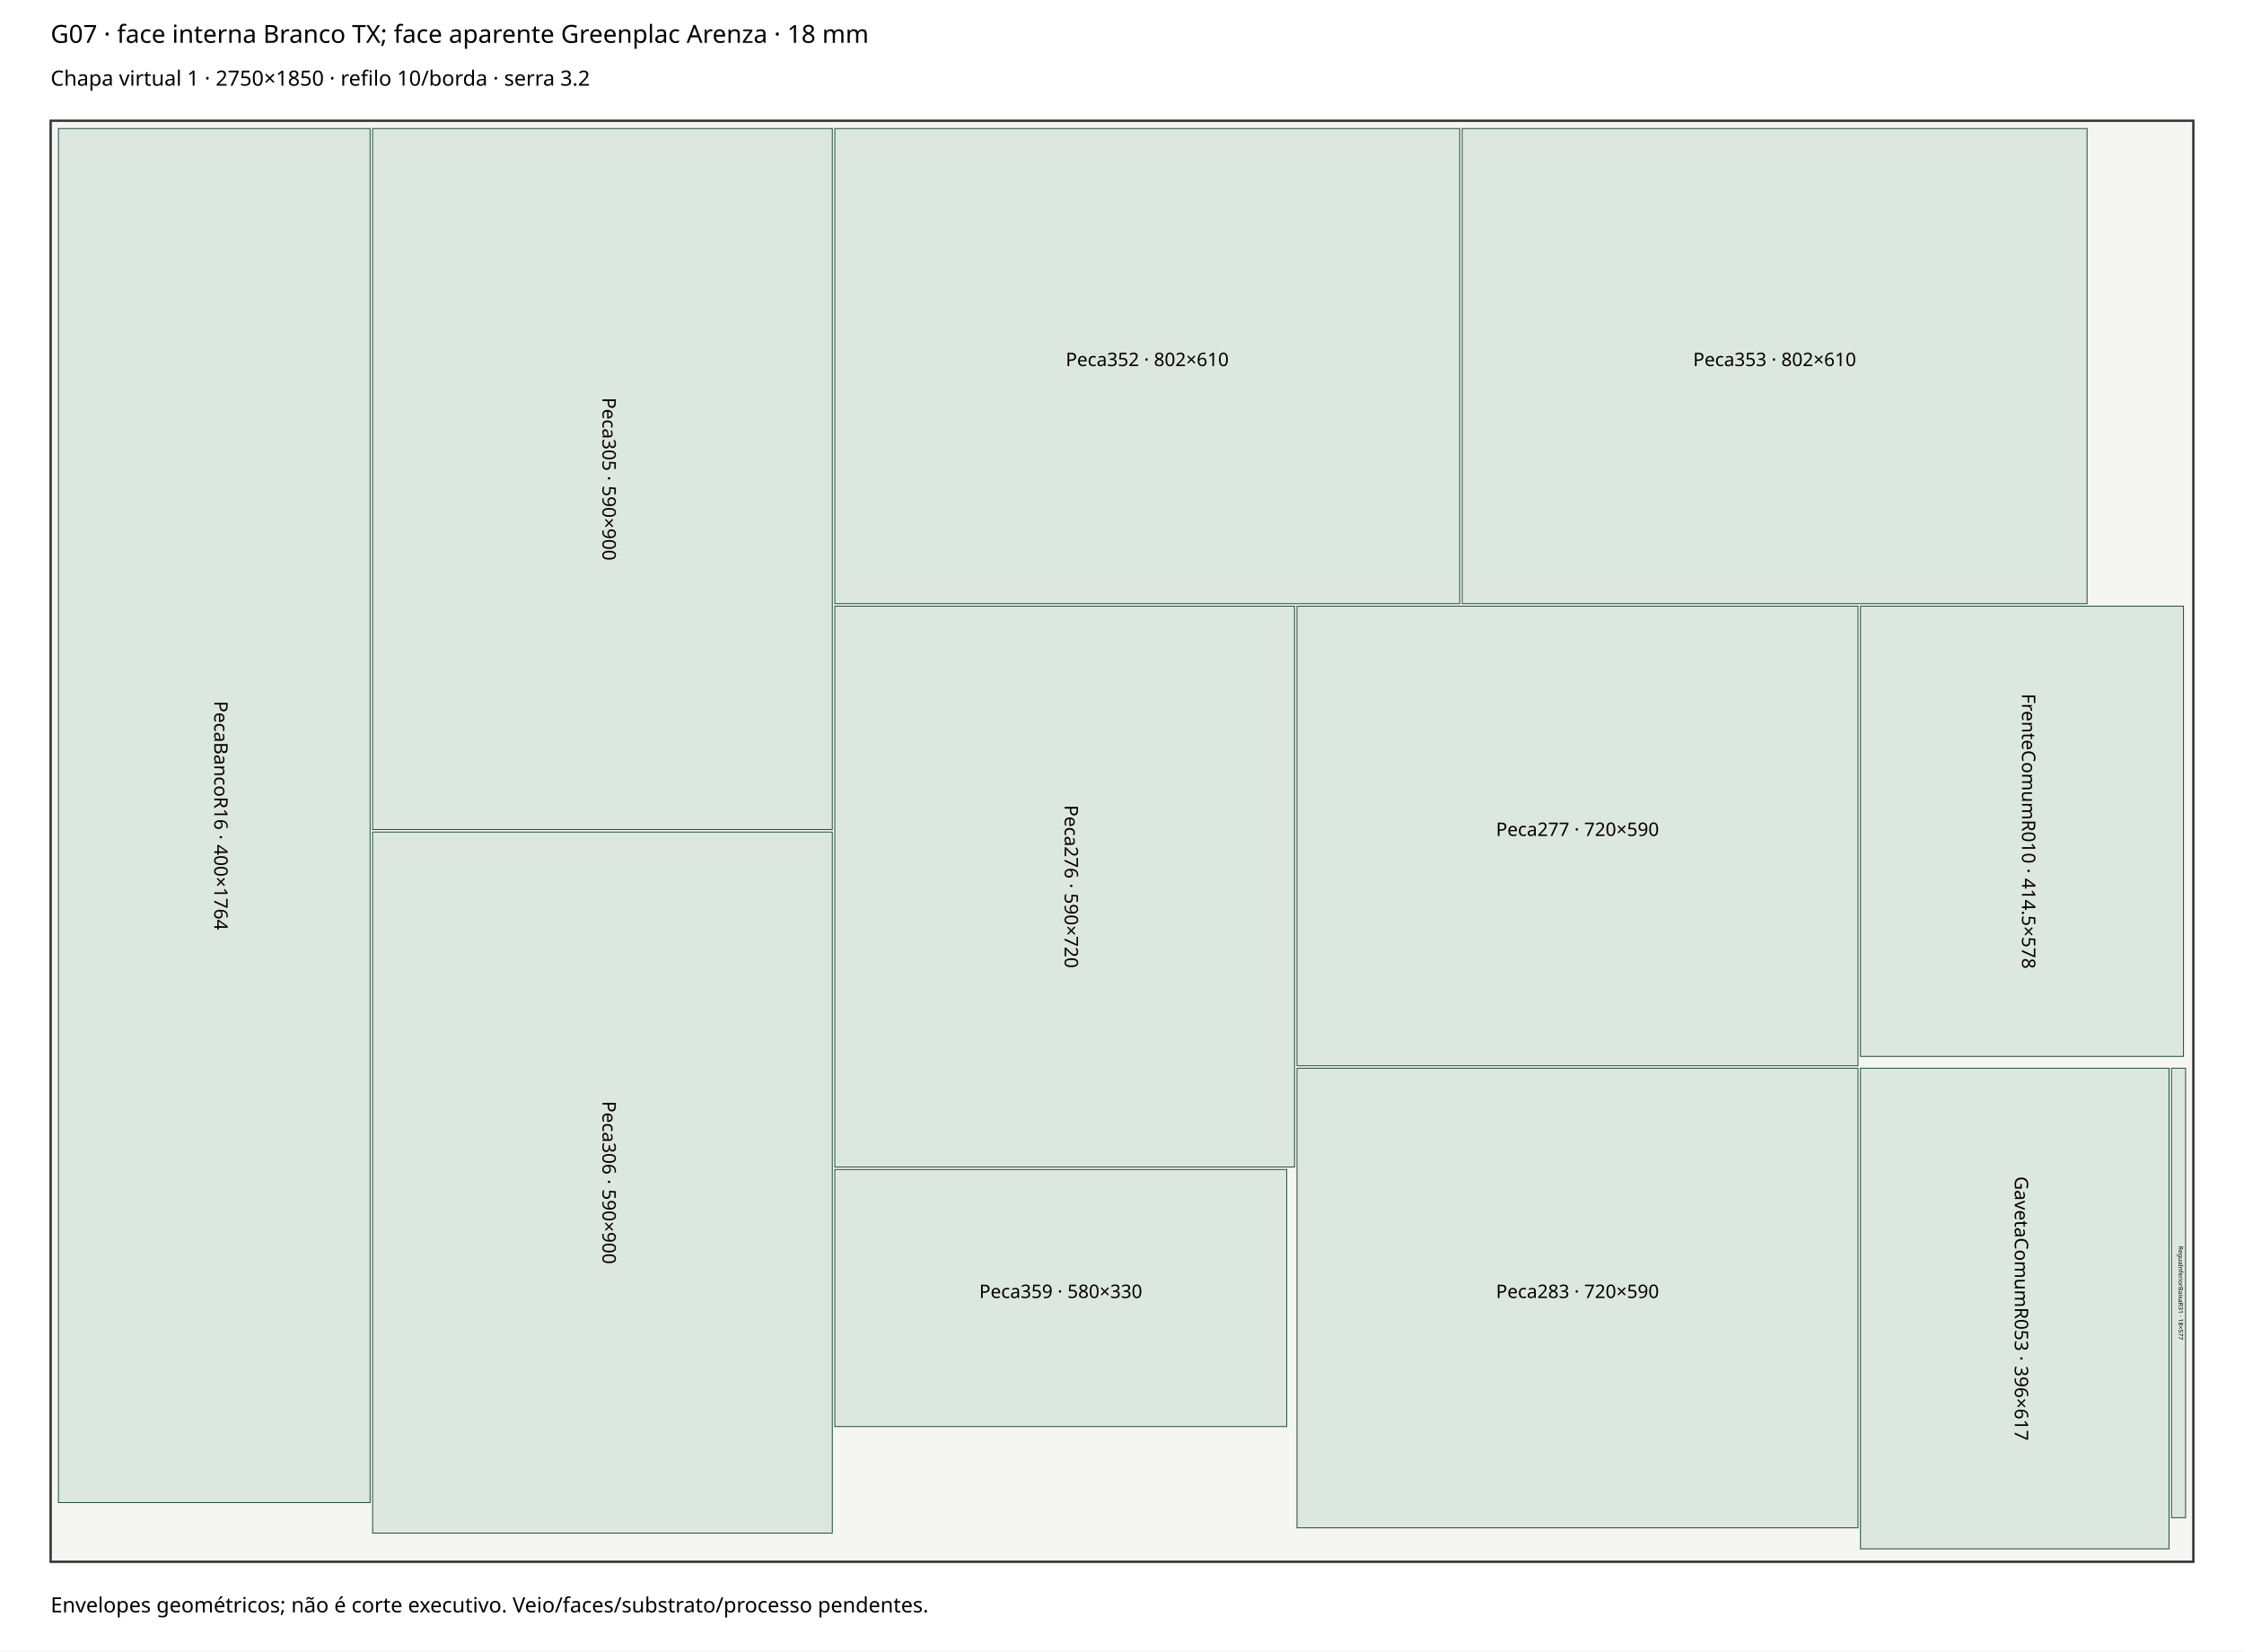
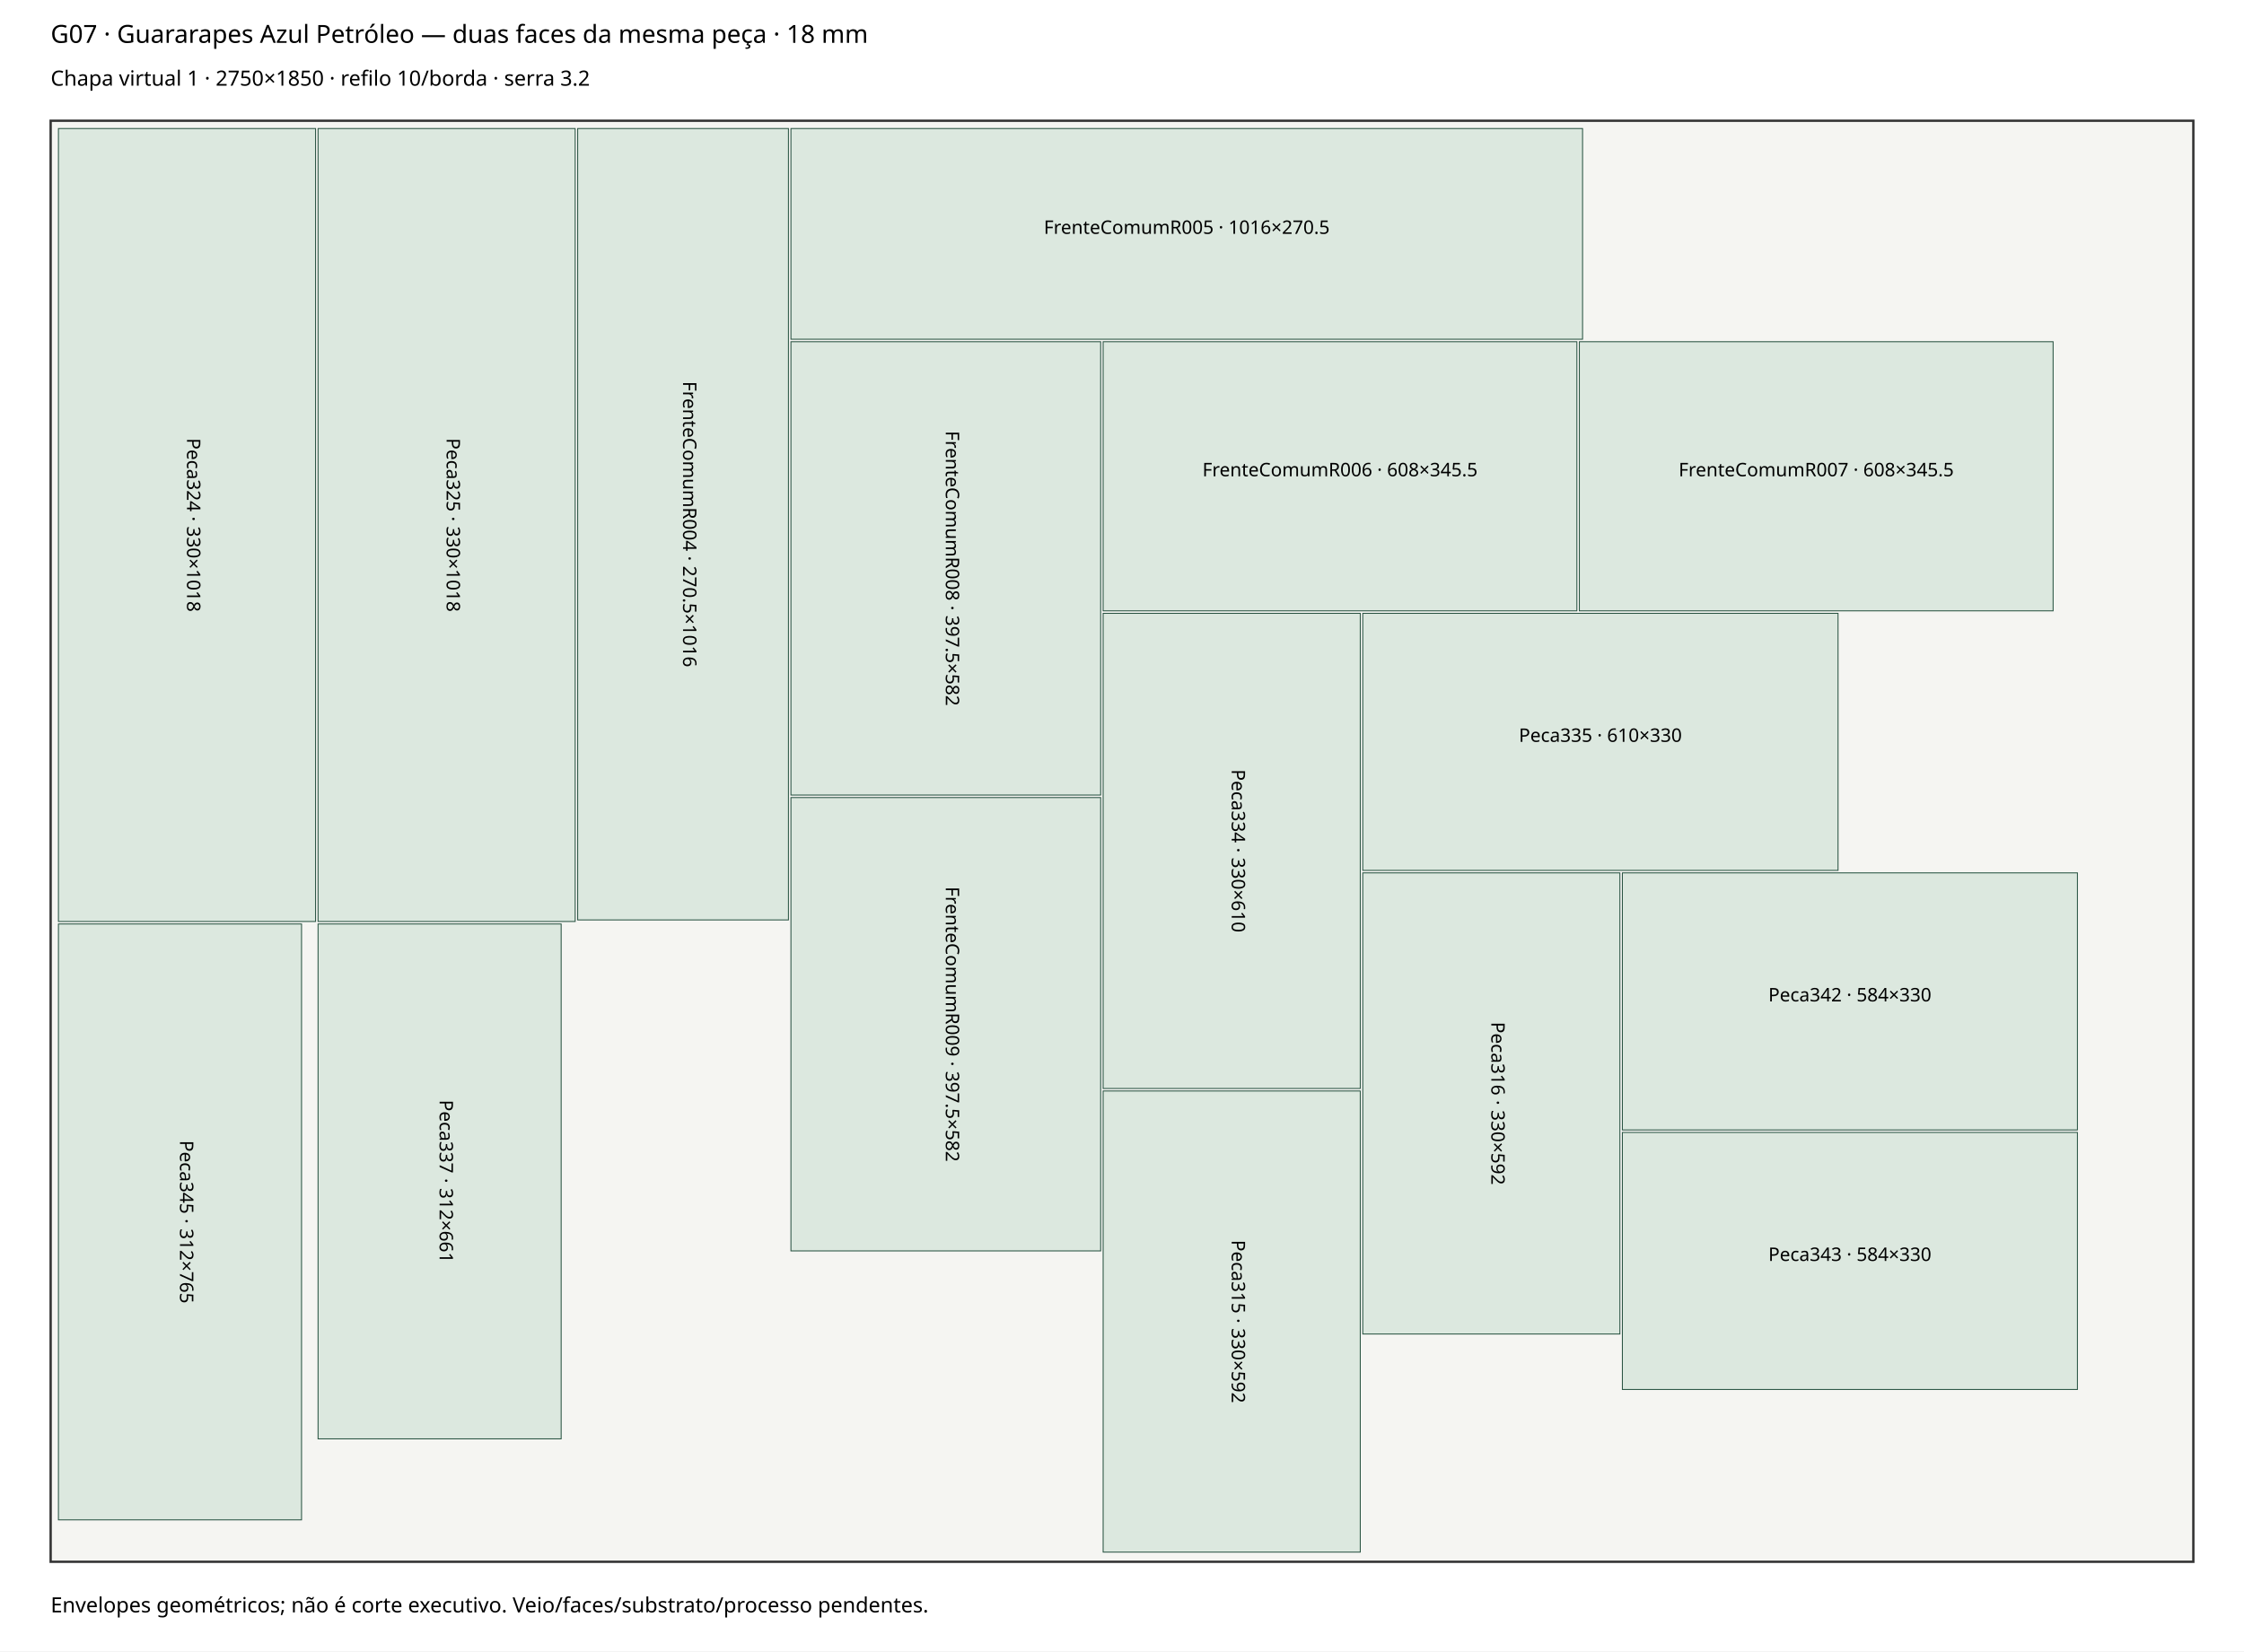
<svg xmlns="http://www.w3.org/2000/svg" viewBox="-65 -155 2880 2120">
  <rect x="-65" y="-155" width="100%" height="100%" fill="white" />
-   <text x="0" y="-100" font-family="sans-serif" font-size="32">G07 · face interna Branco TX; face aparente Greenplac Arenza · 18 mm</text>
+   <text x="0" y="-100" font-family="sans-serif" font-size="32">G07 · Guararapes Azul Petróleo — duas faces da mesma peça · 18 mm</text>
  <text x="0" y="-45" font-family="sans-serif" font-size="27">Chapa virtual 1 · 2750×1850 · refilo 10/borda · serra 3.2</text>
  <rect x="0" y="0" width="2750" height="1850" fill="#f5f5f2" stroke="#333" stroke-width="3" />
-   <rect x="10" y="10" width="400.0" height="1764.0" fill="#dce8df" stroke="#275241" stroke-width="1.2" />
-   <text x="210.0" y="892.0" transform="rotate(90 210.0 892.0)" text-anchor="middle" font-family="sans-serif" font-size="24.0">PecaBancoR16 · 400×1764</text>
-   <rect x="413.2" y="10" width="590.0" height="900.0" fill="#dce8df" stroke="#275241" stroke-width="1.2" />
-   <text x="708.2" y="460.0" transform="rotate(90 708.2 460.0)" text-anchor="middle" font-family="sans-serif" font-size="24.0">Peca305 · 590×900</text>
-   <rect x="413.2" y="913.2" width="590.0" height="900.0" fill="#dce8df" stroke="#275241" stroke-width="1.2" />
-   <text x="708.2" y="1363.2" transform="rotate(90 708.2 1363.2)" text-anchor="middle" font-family="sans-serif" font-size="24.0">Peca306 · 590×900</text>
-   <rect x="1006.4" y="10" width="802.0" height="610.0" fill="#dce8df" stroke="#275241" stroke-width="1.2" />
-   <text x="1407.4" y="315.0" transform="" text-anchor="middle" font-family="sans-serif" font-size="24.0">Peca352 · 802×610</text>
-   <rect x="1811.6" y="10" width="802.0" height="610.0" fill="#dce8df" stroke="#275241" stroke-width="1.2" />
-   <text x="2212.6" y="315.0" transform="" text-anchor="middle" font-family="sans-serif" font-size="24.0">Peca353 · 802×610</text>
-   <rect x="1006.4" y="623.2" width="590.0" height="720.0" fill="#dce8df" stroke="#275241" stroke-width="1.2" />
-   <text x="1301.4" y="983.2" transform="rotate(90 1301.4 983.2)" text-anchor="middle" font-family="sans-serif" font-size="24.0">Peca276 · 590×720</text>
-   <rect x="1599.6" y="623.2" width="720.0" height="590.0" fill="#dce8df" stroke="#275241" stroke-width="1.2" />
-   <text x="1959.6" y="918.2" transform="" text-anchor="middle" font-family="sans-serif" font-size="24.0">Peca277 · 720×590</text>
-   <rect x="1599.6" y="1216.4" width="720.0" height="590.0" fill="#dce8df" stroke="#275241" stroke-width="1.2" />
-   <text x="1959.6" y="1511.4" transform="" text-anchor="middle" font-family="sans-serif" font-size="24.0">Peca283 · 720×590</text>
-   <rect x="2322.8" y="1216.4" width="396.0" height="617.0" fill="#dce8df" stroke="#275241" stroke-width="1.2" />
-   <text x="2520.8" y="1524.9" transform="rotate(90 2520.8 1524.9)" text-anchor="middle" font-family="sans-serif" font-size="24.0">GavetaComumR053 · 396×617</text>
-   <rect x="2322.8" y="623.2" width="414.5" height="578.0" fill="#dce8df" stroke="#275241" stroke-width="1.2" />
-   <text x="2530.05" y="912.2" transform="rotate(90 2530.05 912.2)" text-anchor="middle" font-family="sans-serif" font-size="24.0">FrenteComumR010 · 414.5×578</text>
-   <rect x="1006.4" y="1346.4" width="580.0" height="330.0" fill="#dce8df" stroke="#275241" stroke-width="1.2" />
-   <text x="1296.4" y="1511.4" transform="" text-anchor="middle" font-family="sans-serif" font-size="24.0">Peca359 · 580×330</text>
-   <rect x="2722.0" y="1216.4" width="18.0" height="577.0" fill="#dce8df" stroke="#275241" stroke-width="1.2" />
-   <text x="2731.0" y="1504.9" transform="rotate(90 2731.0 1504.9)" text-anchor="middle" font-family="sans-serif" font-size="8.0">ReguaInferiorBaixaR31 · 18×577</text>
+   <rect x="10" y="10" width="330.0" height="1018.0" fill="#dce8df" stroke="#275241" stroke-width="1.2" />
+   <text x="175.0" y="519.0" transform="rotate(90 175.0 519.0)" text-anchor="middle" font-family="sans-serif" font-size="24.0">Peca324 · 330×1018</text>
+   <rect x="343.2" y="10" width="330.0" height="1018.0" fill="#dce8df" stroke="#275241" stroke-width="1.2" />
+   <text x="508.2" y="519.0" transform="rotate(90 508.2 519.0)" text-anchor="middle" font-family="sans-serif" font-size="24.0">Peca325 · 330×1018</text>
+   <rect x="676.4" y="10" width="270.5" height="1016.0" fill="#dce8df" stroke="#275241" stroke-width="1.2" />
+   <text x="811.65" y="518.0" transform="rotate(90 811.65 518.0)" text-anchor="middle" font-family="sans-serif" font-size="24.0">FrenteComumR004 · 270.5×1016</text>
+   <rect x="950.1" y="10" width="1016.0" height="270.5" fill="#dce8df" stroke="#275241" stroke-width="1.2" />
+   <text x="1458.1" y="145.25" transform="" text-anchor="middle" font-family="sans-serif" font-size="24.0">FrenteComumR005 · 1016×270.5</text>
+   <rect x="10" y="1031.2" width="312.0" height="765.0" fill="#dce8df" stroke="#275241" stroke-width="1.2" />
+   <text x="166.0" y="1413.7" transform="rotate(90 166.0 1413.7)" text-anchor="middle" font-family="sans-serif" font-size="24.0">Peca345 · 312×765</text>
+   <rect x="950.1" y="283.7" width="397.5" height="582.0" fill="#dce8df" stroke="#275241" stroke-width="1.2" />
+   <text x="1148.85" y="574.7" transform="rotate(90 1148.85 574.7)" text-anchor="middle" font-family="sans-serif" font-size="24.0">FrenteComumR008 · 397.5×582</text>
+   <rect x="950.1" y="868.9" width="397.5" height="582.0" fill="#dce8df" stroke="#275241" stroke-width="1.2" />
+   <text x="1148.85" y="1159.9" transform="rotate(90 1148.85 1159.9)" text-anchor="middle" font-family="sans-serif" font-size="24.0">FrenteComumR009 · 397.5×582</text>
+   <rect x="1350.8" y="283.7" width="608.0" height="345.5" fill="#dce8df" stroke="#275241" stroke-width="1.2" />
+   <text x="1654.8" y="456.45" transform="" text-anchor="middle" font-family="sans-serif" font-size="24.0">FrenteComumR006 · 608×345.5</text>
+   <rect x="1962" y="283.7" width="608.0" height="345.5" fill="#dce8df" stroke="#275241" stroke-width="1.2" />
+   <text x="2266.0" y="456.45" transform="" text-anchor="middle" font-family="sans-serif" font-size="24.0">FrenteComumR007 · 608×345.5</text>
+   <rect x="343.2" y="1031.2" width="312.0" height="661.0" fill="#dce8df" stroke="#275241" stroke-width="1.2" />
+   <text x="499.2" y="1361.7" transform="rotate(90 499.2 1361.7)" text-anchor="middle" font-family="sans-serif" font-size="24.0">Peca337 · 312×661</text>
+   <rect x="1350.8" y="632.4" width="330.0" height="610.0" fill="#dce8df" stroke="#275241" stroke-width="1.2" />
+   <text x="1515.8" y="937.4" transform="rotate(90 1515.8 937.4)" text-anchor="middle" font-family="sans-serif" font-size="24.0">Peca334 · 330×610</text>
+   <rect x="1684" y="632.4" width="610.0" height="330.0" fill="#dce8df" stroke="#275241" stroke-width="1.2" />
+   <text x="1989" y="797.4" transform="" text-anchor="middle" font-family="sans-serif" font-size="24.0">Peca335 · 610×330</text>
+   <rect x="1350.8" y="1245.6" width="330.0" height="592.0" fill="#dce8df" stroke="#275241" stroke-width="1.2" />
+   <text x="1515.8" y="1541.6" transform="rotate(90 1515.8 1541.6)" text-anchor="middle" font-family="sans-serif" font-size="24.0">Peca315 · 330×592</text>
+   <rect x="1684" y="965.6" width="330.0" height="592.0" fill="#dce8df" stroke="#275241" stroke-width="1.2" />
+   <text x="1849" y="1261.6" transform="rotate(90 1849 1261.6)" text-anchor="middle" font-family="sans-serif" font-size="24.0">Peca316 · 330×592</text>
+   <rect x="2017.2" y="965.6" width="584.0" height="330.0" fill="#dce8df" stroke="#275241" stroke-width="1.2" />
+   <text x="2309.2" y="1130.6" transform="" text-anchor="middle" font-family="sans-serif" font-size="24.0">Peca342 · 584×330</text>
+   <rect x="2017.2" y="1298.8" width="584.0" height="330.0" fill="#dce8df" stroke="#275241" stroke-width="1.2" />
+   <text x="2309.2" y="1463.8" transform="" text-anchor="middle" font-family="sans-serif" font-size="24.0">Peca343 · 584×330</text>
  <text x="0" y="1915" font-family="sans-serif" font-size="27">Envelopes geométricos; não é corte executivo. Veio/faces/substrato/processo pendentes.</text>
</svg>
